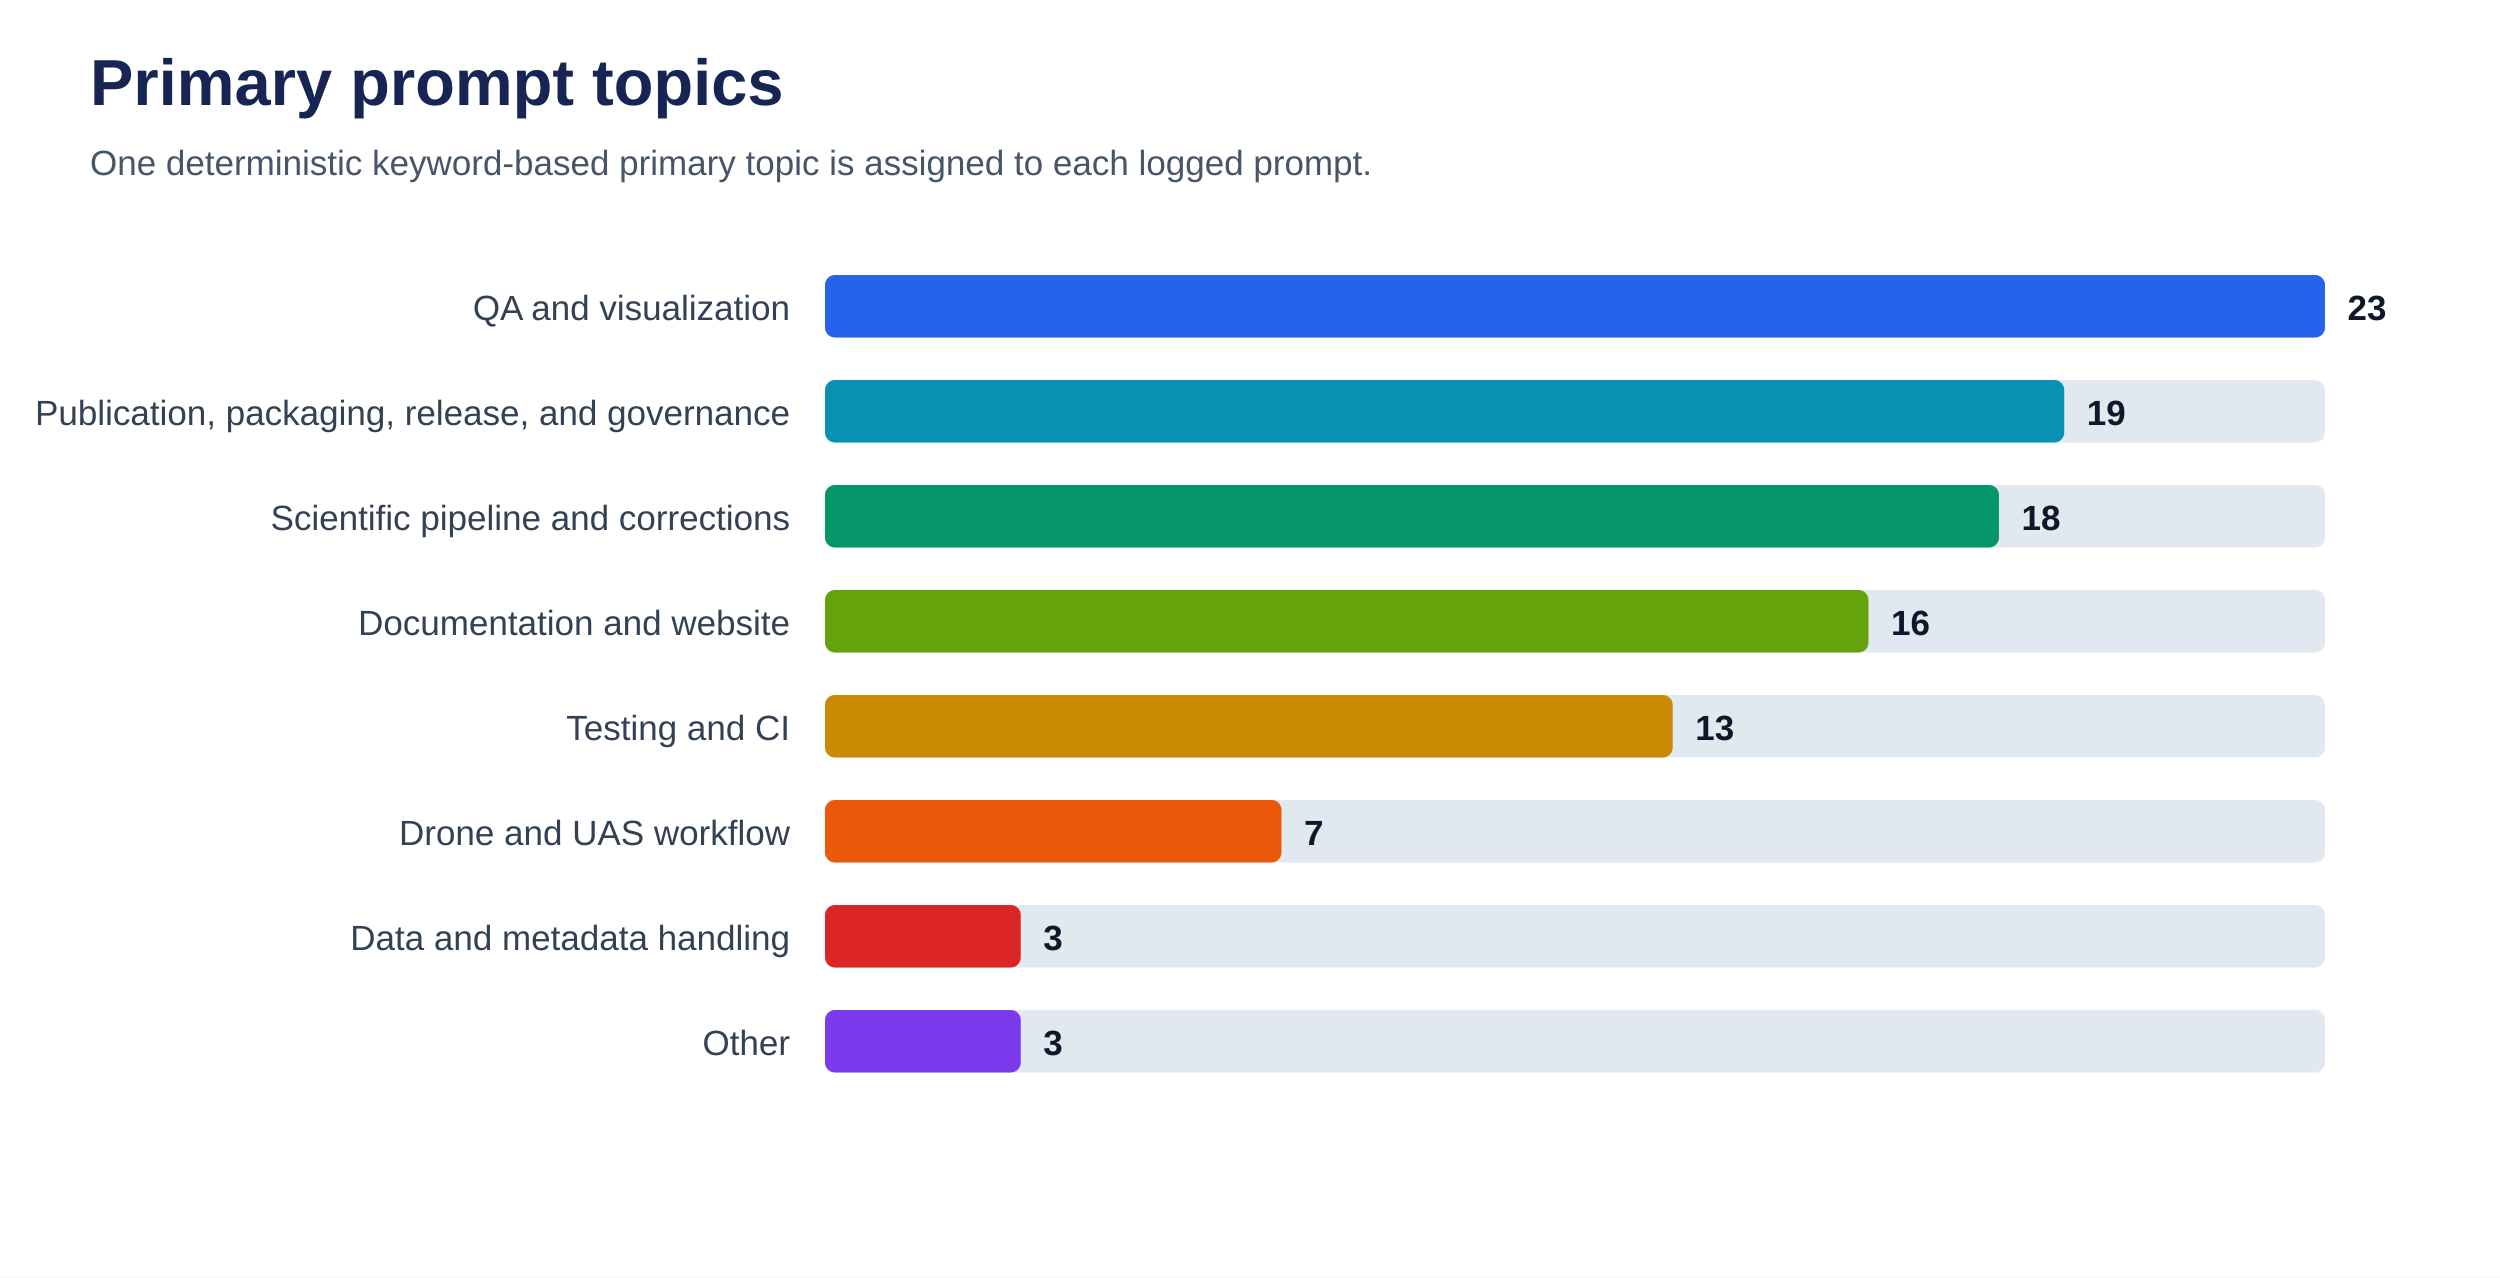
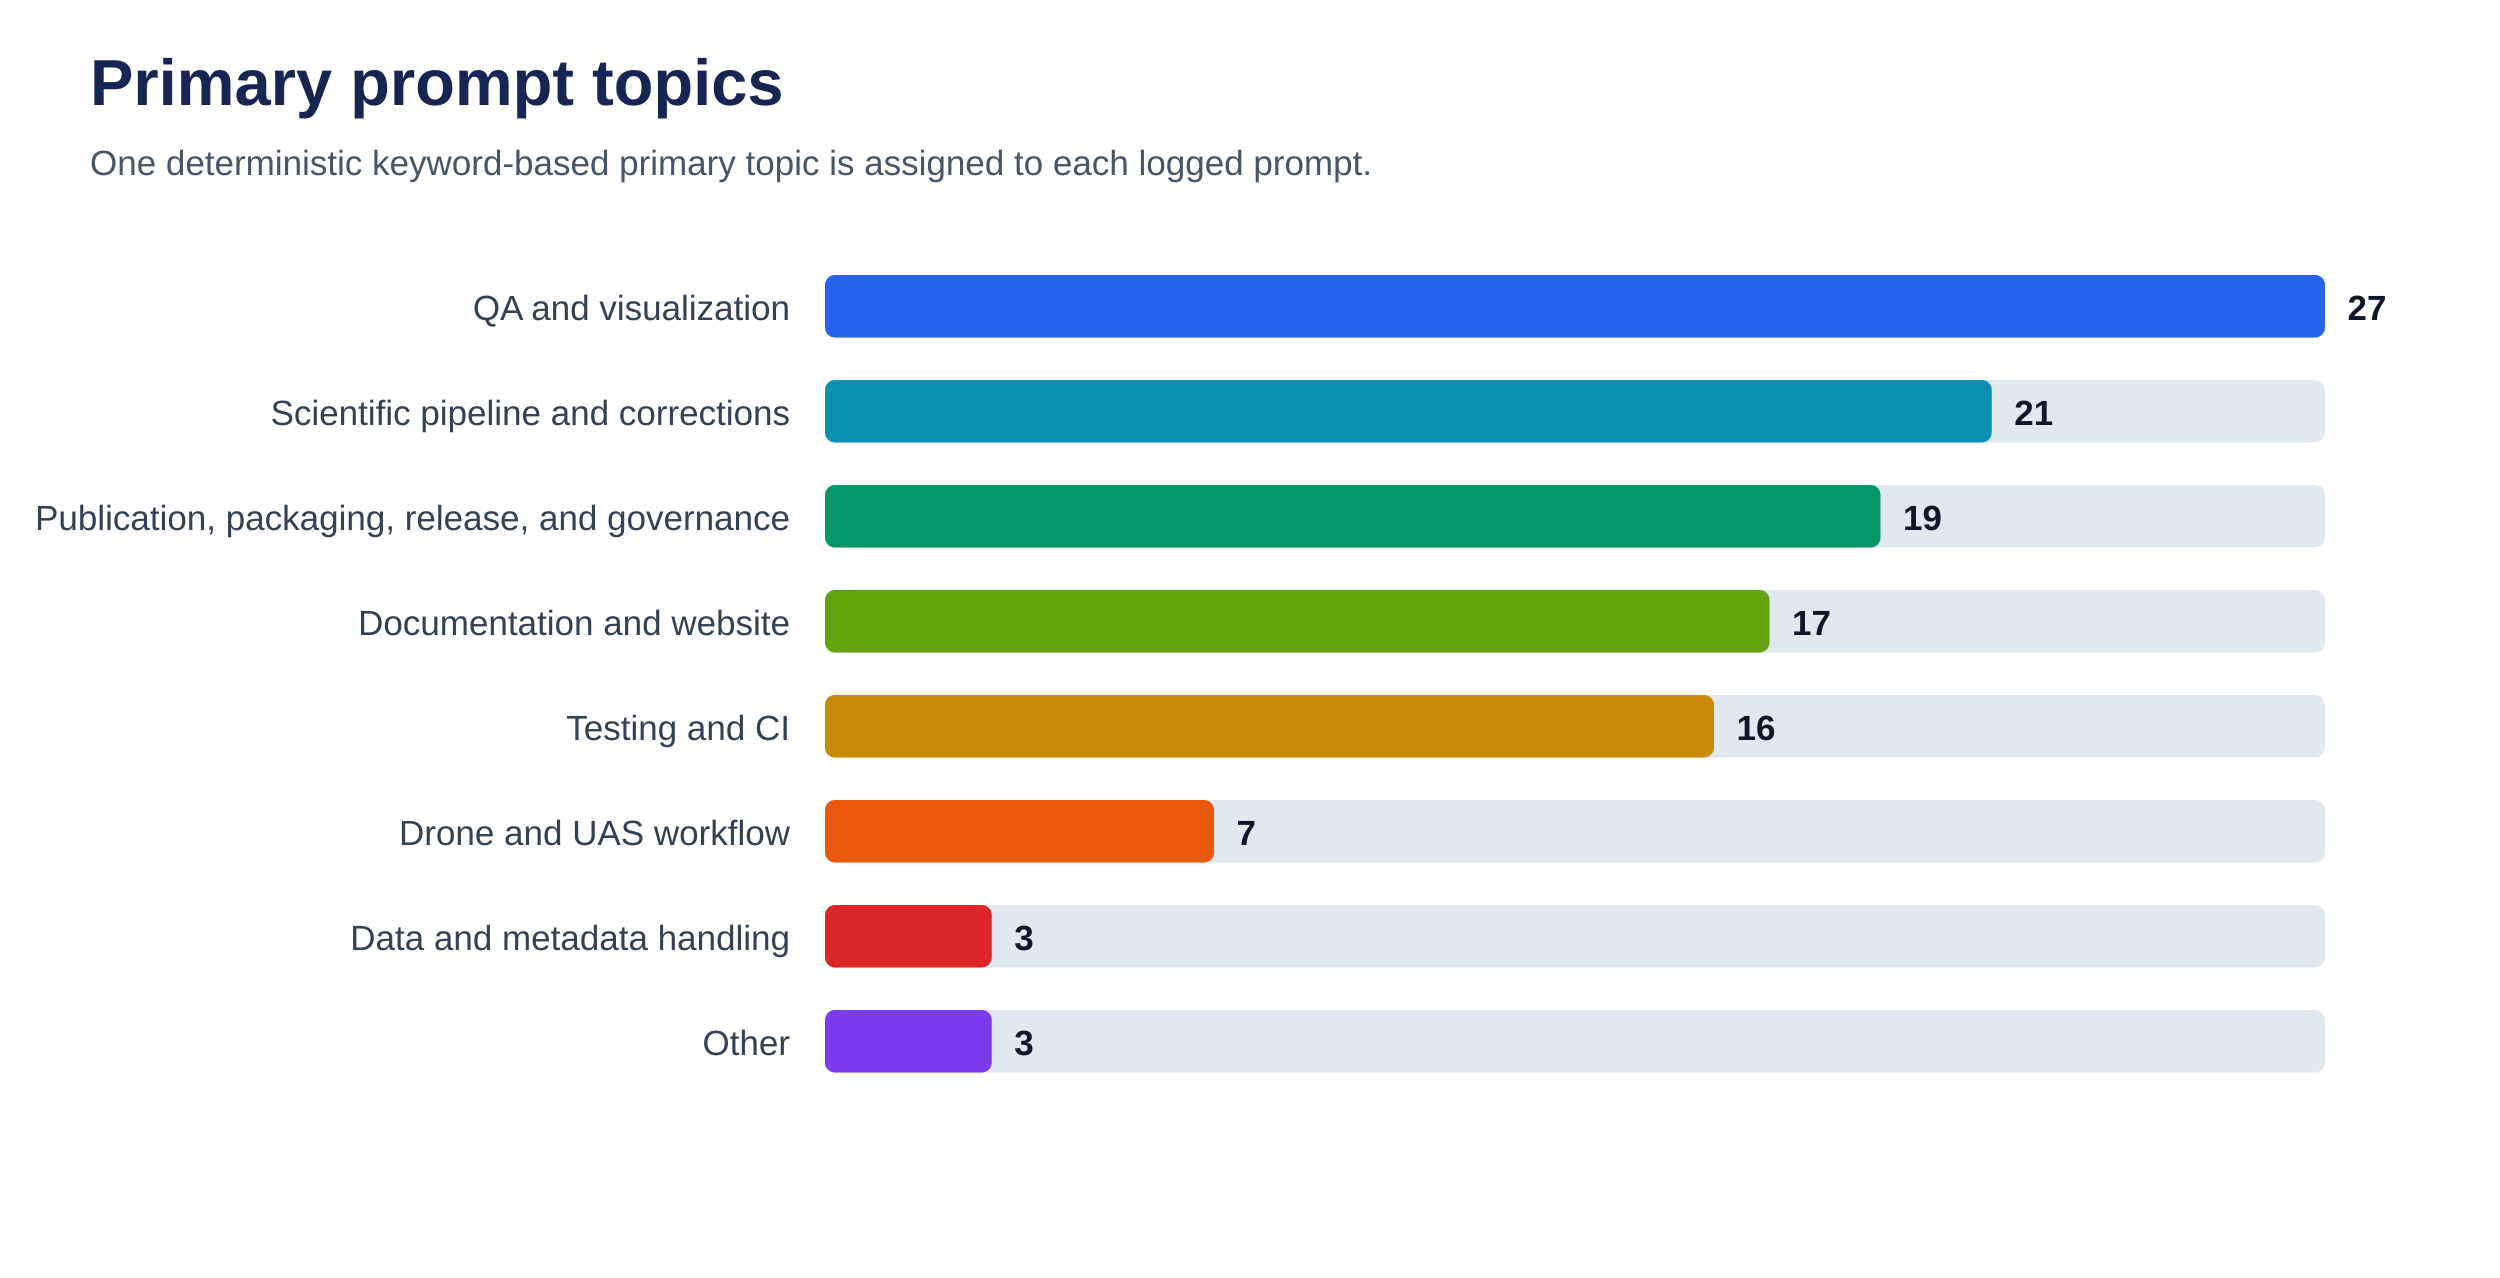
<svg xmlns="http://www.w3.org/2000/svg" viewBox="0 0 1000 511" role="img" aria-labelledby="title desc">
  <rect width="100%" height="100%" fill="#ffffff" />
  <text x="36" y="42" font-family="Arial, sans-serif" font-size="26" font-weight="700" fill="#172554">Primary prompt topics</text>
  <text x="36" y="70" font-family="Arial, sans-serif" font-size="14" fill="#475569">One deterministic keyword-based primary topic is assigned to each logged prompt.</text>
  <text x="316" y="128" text-anchor="end" font-family="Arial, sans-serif" font-size="14" fill="#334155">QA and visualization</text>
  <rect x="330" y="110" width="600" height="25" rx="4" fill="#e2e8f0" />
  <rect x="330" y="110" width="600.0" height="25" rx="4" fill="#2563eb" />
-   <text x="939.0" y="128" font-family="Arial, sans-serif" font-size="14" font-weight="700" fill="#0f172a">23</text>
-   <text x="316" y="170" text-anchor="end" font-family="Arial, sans-serif" font-size="14" fill="#334155">Publication, packaging, release, and governance</text>
+   <text x="939.0" y="128" font-family="Arial, sans-serif" font-size="14" font-weight="700" fill="#0f172a">27</text>
+   <text x="316" y="170" text-anchor="end" font-family="Arial, sans-serif" font-size="14" fill="#334155">Scientific pipeline and corrections</text>
  <rect x="330" y="152" width="600" height="25" rx="4" fill="#e2e8f0" />
-   <rect x="330" y="152" width="495.7" height="25" rx="4" fill="#0891b2" />
-   <text x="834.7" y="170" font-family="Arial, sans-serif" font-size="14" font-weight="700" fill="#0f172a">19</text>
-   <text x="316" y="212" text-anchor="end" font-family="Arial, sans-serif" font-size="14" fill="#334155">Scientific pipeline and corrections</text>
+   <rect x="330" y="152" width="466.7" height="25" rx="4" fill="#0891b2" />
+   <text x="805.7" y="170" font-family="Arial, sans-serif" font-size="14" font-weight="700" fill="#0f172a">21</text>
+   <text x="316" y="212" text-anchor="end" font-family="Arial, sans-serif" font-size="14" fill="#334155">Publication, packaging, release, and governance</text>
  <rect x="330" y="194" width="600" height="25" rx="4" fill="#e2e8f0" />
-   <rect x="330" y="194" width="469.6" height="25" rx="4" fill="#059669" />
-   <text x="808.6" y="212" font-family="Arial, sans-serif" font-size="14" font-weight="700" fill="#0f172a">18</text>
+   <rect x="330" y="194" width="422.2" height="25" rx="4" fill="#059669" />
+   <text x="761.2" y="212" font-family="Arial, sans-serif" font-size="14" font-weight="700" fill="#0f172a">19</text>
  <text x="316" y="254" text-anchor="end" font-family="Arial, sans-serif" font-size="14" fill="#334155">Documentation and website</text>
  <rect x="330" y="236" width="600" height="25" rx="4" fill="#e2e8f0" />
-   <rect x="330" y="236" width="417.4" height="25" rx="4" fill="#65a30d" />
-   <text x="756.4" y="254" font-family="Arial, sans-serif" font-size="14" font-weight="700" fill="#0f172a">16</text>
+   <rect x="330" y="236" width="377.8" height="25" rx="4" fill="#65a30d" />
+   <text x="716.8" y="254" font-family="Arial, sans-serif" font-size="14" font-weight="700" fill="#0f172a">17</text>
  <text x="316" y="296" text-anchor="end" font-family="Arial, sans-serif" font-size="14" fill="#334155">Testing and CI</text>
  <rect x="330" y="278" width="600" height="25" rx="4" fill="#e2e8f0" />
-   <rect x="330" y="278" width="339.1" height="25" rx="4" fill="#ca8a04" />
-   <text x="678.1" y="296" font-family="Arial, sans-serif" font-size="14" font-weight="700" fill="#0f172a">13</text>
+   <rect x="330" y="278" width="355.6" height="25" rx="4" fill="#ca8a04" />
+   <text x="694.6" y="296" font-family="Arial, sans-serif" font-size="14" font-weight="700" fill="#0f172a">16</text>
  <text x="316" y="338" text-anchor="end" font-family="Arial, sans-serif" font-size="14" fill="#334155">Drone and UAS workflow</text>
  <rect x="330" y="320" width="600" height="25" rx="4" fill="#e2e8f0" />
-   <rect x="330" y="320" width="182.6" height="25" rx="4" fill="#ea580c" />
-   <text x="521.6" y="338" font-family="Arial, sans-serif" font-size="14" font-weight="700" fill="#0f172a">7</text>
+   <rect x="330" y="320" width="155.6" height="25" rx="4" fill="#ea580c" />
+   <text x="494.6" y="338" font-family="Arial, sans-serif" font-size="14" font-weight="700" fill="#0f172a">7</text>
  <text x="316" y="380" text-anchor="end" font-family="Arial, sans-serif" font-size="14" fill="#334155">Data and metadata handling</text>
  <rect x="330" y="362" width="600" height="25" rx="4" fill="#e2e8f0" />
-   <rect x="330" y="362" width="78.3" height="25" rx="4" fill="#dc2626" />
-   <text x="417.3" y="380" font-family="Arial, sans-serif" font-size="14" font-weight="700" fill="#0f172a">3</text>
+   <rect x="330" y="362" width="66.7" height="25" rx="4" fill="#dc2626" />
+   <text x="405.7" y="380" font-family="Arial, sans-serif" font-size="14" font-weight="700" fill="#0f172a">3</text>
  <text x="316" y="422" text-anchor="end" font-family="Arial, sans-serif" font-size="14" fill="#334155">Other</text>
  <rect x="330" y="404" width="600" height="25" rx="4" fill="#e2e8f0" />
-   <rect x="330" y="404" width="78.3" height="25" rx="4" fill="#7c3aed" />
-   <text x="417.3" y="422" font-family="Arial, sans-serif" font-size="14" font-weight="700" fill="#0f172a">3</text>
+   <rect x="330" y="404" width="66.7" height="25" rx="4" fill="#7c3aed" />
+   <text x="405.7" y="422" font-family="Arial, sans-serif" font-size="14" font-weight="700" fill="#0f172a">3</text>
</svg>
